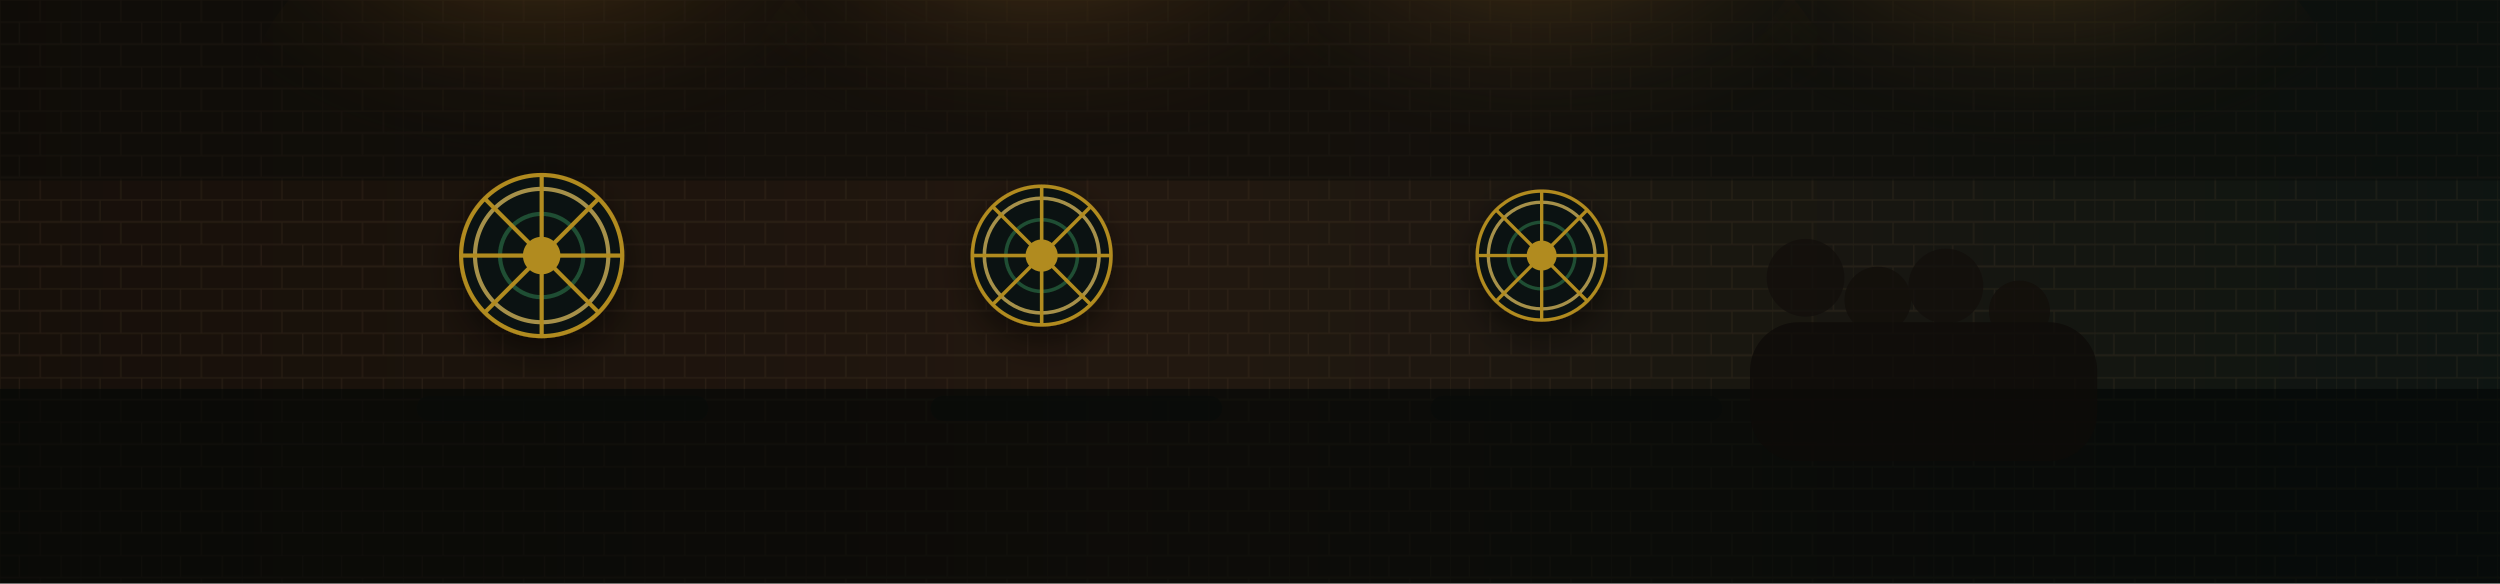
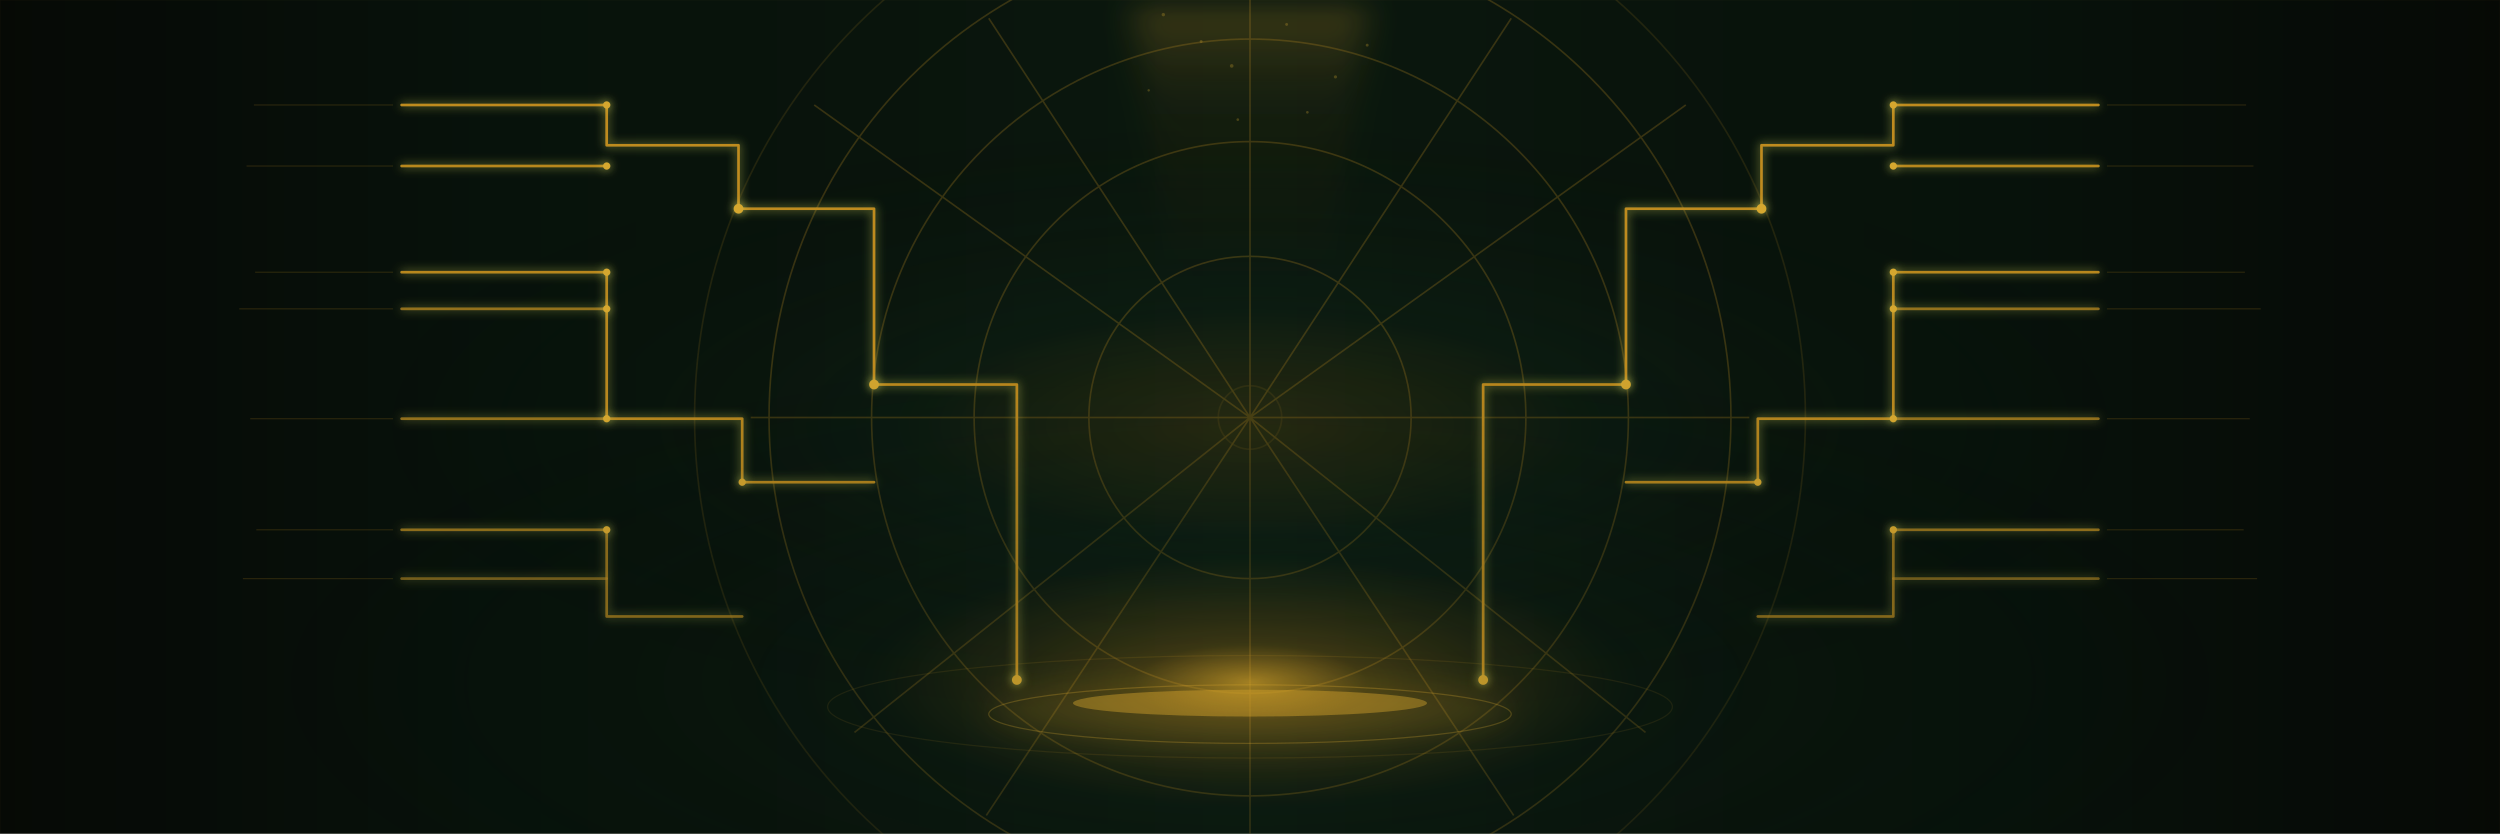
- <svg xmlns="http://www.w3.org/2000/svg" viewBox="0 0 1800 420" preserveAspectRatio="xMidYMid slice">
+ <svg xmlns="http://www.w3.org/2000/svg" viewBox="0 0 2048 683" preserveAspectRatio="xMidYMid slice">
  <defs>
-     <linearGradient id="wall" x1="0" x2="1" y1="0" y2="0">
-       <stop offset="0" stop-color="#1b130c" />
-       <stop offset="0.45" stop-color="#2a1d13" />
-       <stop offset="1" stop-color="#111a16" />
-     </linearGradient>
-     <radialGradient id="lamp" cx="50%" cy="0%" r="70%">
-       <stop offset="0" stop-color="#f5c96a" stop-opacity=".72" />
-       <stop offset=".35" stop-color="#bd7d2d" stop-opacity=".18" />
+     <radialGradient id="centerGlow" cx="50%" cy="82%" r="42%">
+       <stop offset="0" stop-color="#f0b72e" stop-opacity="0.72" />
+       <stop offset="0.11" stop-color="#d89d24" stop-opacity="0.26" />
+       <stop offset="0.36" stop-color="#0f2618" stop-opacity="0.20" />
+       <stop offset="1" stop-color="#010504" stop-opacity="0" />
+     </radialGradient>
+     <radialGradient id="boardGlow" cx="50%" cy="51%" r="38%">
+       <stop offset="0" stop-color="#d89d24" stop-opacity="0.16" />
+       <stop offset="0.36" stop-color="#173622" stop-opacity="0.18" />
      <stop offset="1" stop-color="#000" stop-opacity="0" />
    </radialGradient>
-     <pattern id="brick" width="58" height="32" patternUnits="userSpaceOnUse">
-       <path d="M0 31.5H58M0 0H58M0 0V32M29 0V16M58 16H0M14 16V32M44 16V32" fill="none" stroke="#6e573d" stroke-opacity=".2" stroke-width="1" />
+     <linearGradient id="bg" x1="0" y1="0" x2="1" y2="0">
+       <stop offset="0" stop-color="#020605" />
+       <stop offset="0.20" stop-color="#03100b" />
+       <stop offset="0.50" stop-color="#07180f" />
+       <stop offset="0.80" stop-color="#03100b" />
+       <stop offset="1" stop-color="#020605" />
+     </linearGradient>
+     <linearGradient id="topLight" x1="0" y1="0" x2="0" y2="1">
+       <stop offset="0" stop-color="#f2ba35" stop-opacity="0.52" />
+       <stop offset="0.27" stop-color="#d89d24" stop-opacity="0.14" />
+       <stop offset="1" stop-color="#000" stop-opacity="0" />
+     </linearGradient>
+     <filter id="goldGlow" x="-100%" y="-100%" width="300%" height="300%">
+       <feGaussianBlur in="SourceGraphic" stdDeviation="4" result="blur" />
+       <feColorMatrix in="blur" type="matrix" values="1 0 0 0 0.94  0 1 0 0 0.64  0 0 1 0 0.12  0 0 0 0.75 0" result="glow" />
+       <feMerge>
+         <feMergeNode in="glow" />
+         <feMergeNode in="SourceGraphic" />
+       </feMerge>
+     </filter>
+     <filter id="softBlur" x="-50%" y="-50%" width="200%" height="200%">
+       <feGaussianBlur stdDeviation="13" />
+     </filter>
+     <pattern id="scan" width="160" height="1" patternUnits="userSpaceOnUse">
+       <path d="M0 .5H160" stroke="#d89d24" stroke-opacity="0.05" />
    </pattern>
-     <filter id="softShadow" x="-30%" y="-30%" width="160%" height="160%">
-       <feDropShadow dx="0" dy="10" stdDeviation="12" flood-color="#000" flood-opacity=".5" />
-     </filter>
  </defs>
-   <rect width="1800" height="420" fill="#070b08" />
-   <rect width="1800" height="420" fill="url(#wall)" />
-   <rect width="1800" height="420" fill="url(#brick)" />
-   <g opacity=".9">
-     <rect x="0" y="0" width="1800" height="130" fill="#080a07" opacity=".52" />
-     <rect x="0" y="280" width="1800" height="140" fill="#030705" opacity=".72" />
+   <rect width="2048" height="683" fill="url(#bg)" />
+   <rect width="2048" height="683" fill="url(#scan)" opacity="0.55" />
+   <rect width="2048" height="683" fill="url(#boardGlow)" />
+   <g opacity="0.26" stroke="#d89d24" stroke-width="1.35" fill="none">
+     <circle cx="1024" cy="342" r="132" />
+     <circle cx="1024" cy="342" r="226" />
+     <circle cx="1024" cy="342" r="310" />
+     <circle cx="1024" cy="342" r="394" />
+     <circle cx="1024" cy="342" r="455" opacity="0.55" />
+     <circle cx="1024" cy="342" r="26" opacity="0.45" />
+     <path d="M1024 342 1024 0M1024 342 1024 683M1024 342 667 86M1024 342 1381 86M1024 342 615 342M1024 342 1433 342M1024 342 700 600M1024 342 1348 600M1024 342 810 15M1024 342 1238 15M1024 342 808 668M1024 342 1240 668" />
  </g>
-   <g fill="url(#lamp)">
-     <ellipse cx="390" cy="70" rx="210" ry="140" />
-     <ellipse cx="750" cy="65" rx="210" ry="135" />
-     <ellipse cx="1110" cy="70" rx="210" ry="140" />
-     <ellipse cx="1470" cy="65" rx="210" ry="135" />
+   <path d="M927 0h194l-37 280h-120z" fill="url(#topLight)" opacity="0.47" filter="url(#softBlur)" />
+   <ellipse cx="1024" cy="582" rx="214" ry="28" fill="#f1bd35" opacity="0.18" filter="url(#softBlur)" />
+   <ellipse cx="1024" cy="576" rx="145" ry="11" fill="#f1bd35" opacity="0.48" />
+   <ellipse cx="1024" cy="579" rx="346" ry="42" fill="none" stroke="#d89d24" stroke-opacity="0.14" />
+   <ellipse cx="1024" cy="585" rx="214" ry="24" fill="none" stroke="#f1bd35" stroke-opacity="0.32" />
+   <g stroke="#d89d24" stroke-width="2.2" fill="none" stroke-linecap="round" stroke-linejoin="round" filter="url(#goldGlow)">
+     <path d="M329 86H497V119H605V171H716V315H833V557" />
+     <path d="M329 136H497M329 223H497V343H608V395H716" opacity="0.95" />
+     <path d="M329 253H497M329 343H497M329 434H497V505H608" opacity="0.72" />
+     <path d="M329 474H497" opacity="0.58" />
+     <path d="M1719 86H1551V119H1443V171H1332V315H1215V557" />
+     <path d="M1719 136H1551M1719 223H1551V343H1440V395H1332" opacity="0.95" />
+     <path d="M1719 253H1551M1719 343H1551M1719 434H1551V505H1440" opacity="0.72" />
+     <path d="M1719 474H1551" opacity="0.58" />
  </g>
-   <g stroke="#d8a928" stroke-width="3" fill="none" filter="url(#softShadow)">
-     <g transform="translate(390 184)">
-       <circle r="58" fill="#0d1912" />
-       <circle r="48" stroke="#cbb05a" />
-       <circle r="30" stroke="#275e3f" />
-       <circle r="12" fill="#d8a928" />
-       <path d="M0-58V58M-58 0H58M-41-41l82 82M41-41l-82 82" />
-     </g>
-     <g transform="translate(750 184) scale(.86)">
-       <circle r="58" fill="#0d1912" />
-       <circle r="48" stroke="#cbb05a" />
-       <circle r="30" stroke="#275e3f" />
-       <circle r="12" fill="#d8a928" />
-       <path d="M0-58V58M-58 0H58M-41-41l82 82M41-41l-82 82" />
-     </g>
-     <g transform="translate(1110 184) scale(.8)">
-       <circle r="58" fill="#0d1912" />
-       <circle r="48" stroke="#cbb05a" />
-       <circle r="30" stroke="#275e3f" />
-       <circle r="12" fill="#d8a928" />
-       <path d="M0-58V58M-58 0H58M-41-41l82 82M41-41l-82 82" />
-     </g>
+   <g fill="#f1bd35" filter="url(#goldGlow)">
+     <circle cx="497" cy="86" r="3" />
+     <circle cx="497" cy="136" r="3" />
+     <circle cx="605" cy="171" r="4" />
+     <circle cx="716" cy="315" r="4" />
+     <circle cx="833" cy="557" r="4" />
+     <circle cx="497" cy="223" r="3" />
+     <circle cx="497" cy="253" r="3" />
+     <circle cx="497" cy="343" r="3" />
+     <circle cx="497" cy="434" r="3" />
+     <circle cx="608" cy="395" r="3" />
+     <circle cx="1551" cy="86" r="3" />
+     <circle cx="1551" cy="136" r="3" />
+     <circle cx="1443" cy="171" r="4" />
+     <circle cx="1332" cy="315" r="4" />
+     <circle cx="1215" cy="557" r="4" />
+     <circle cx="1551" cy="223" r="3" />
+     <circle cx="1551" cy="253" r="3" />
+     <circle cx="1551" cy="343" r="3" />
+     <circle cx="1551" cy="434" r="3" />
+     <circle cx="1440" cy="395" r="3" />
  </g>
-   <g fill="#0a0e0b" opacity=".85">
-     <rect x="300" y="285" width="210" height="18" rx="9" />
-     <rect x="670" y="285" width="210" height="18" rx="9" />
-     <rect x="1030" y="285" width="210" height="18" rx="9" />
+   <g opacity="0.48" stroke="#d89d24" stroke-width="1" fill="none">
+     <path d="M322 86H208M322 136H202M322 223H209M322 253H196M322 343H205M322 434H210M322 474H199" opacity="0.38" />
+     <path d="M1726 86H1840M1726 136H1846M1726 223H1839M1726 253H1852M1726 343H1843M1726 434H1838M1726 474H1849" opacity="0.38" />
  </g>
-   <g transform="translate(1300 170)" opacity=".75">
-     <circle cx="0" cy="30" r="28" fill="#16110d" />
-     <circle cx="52" cy="46" r="24" fill="#15100c" />
-     <circle cx="101" cy="36" r="27" fill="#16110d" />
-     <circle cx="154" cy="54" r="22" fill="#15100c" />
-     <rect x="-40" y="62" width="250" height="100" rx="35" fill="#100c09" />
+   <g opacity="0.28" fill="#f1bd35">
+     <circle cx="953" cy="12" r="1.4" />
+     <circle cx="984" cy="34" r="1.2" />
+     <circle cx="1009" cy="54" r="1.5" />
+     <circle cx="1054" cy="20" r="1.2" />
+     <circle cx="1094" cy="63" r="1.3" />
+     <circle cx="941" cy="74" r="1" />
+     <circle cx="1014" cy="98" r="1.1" />
+     <circle cx="1071" cy="92" r="1.1" />
+     <circle cx="1120" cy="37" r="1.2" />
  </g>
-   <rect width="1800" height="420" fill="#000" opacity=".18" />
+   <rect width="2048" height="683" fill="url(#centerGlow)" />
+   <rect width="2048" height="683" fill="none" stroke="#f1bd35" stroke-opacity="0.04" />
+   <path d="M0 0H2048V683H0Z" fill="none" />
+   <rect width="2048" height="683" fill="#000" opacity="0.12" />
</svg>
